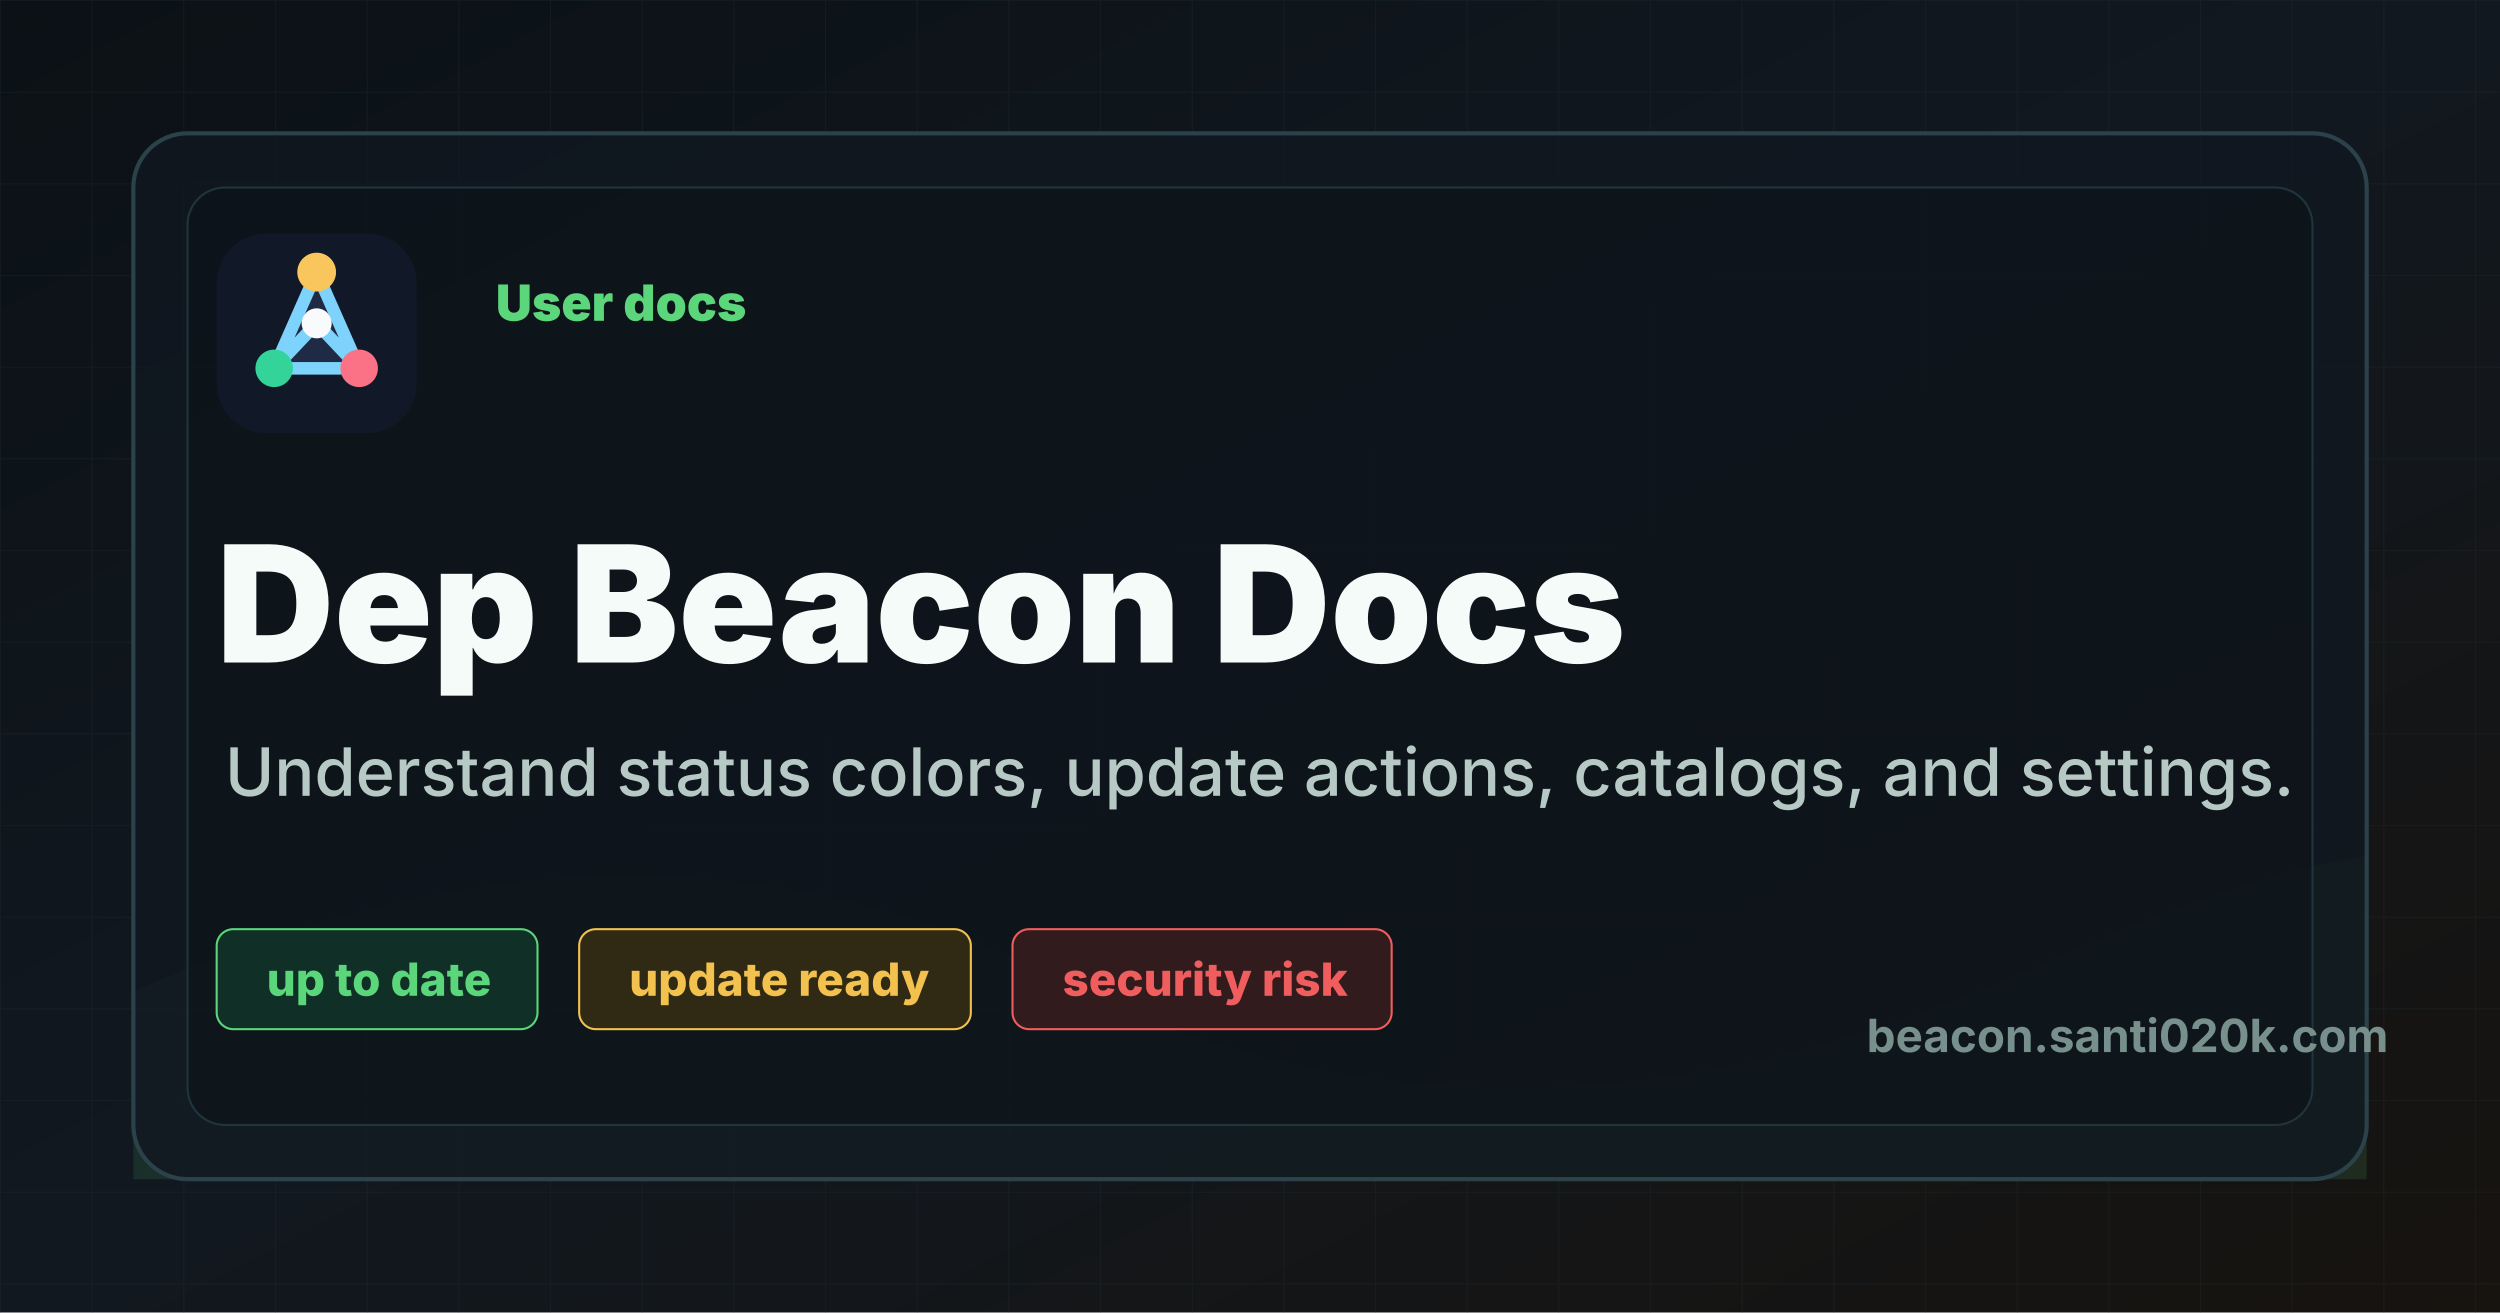
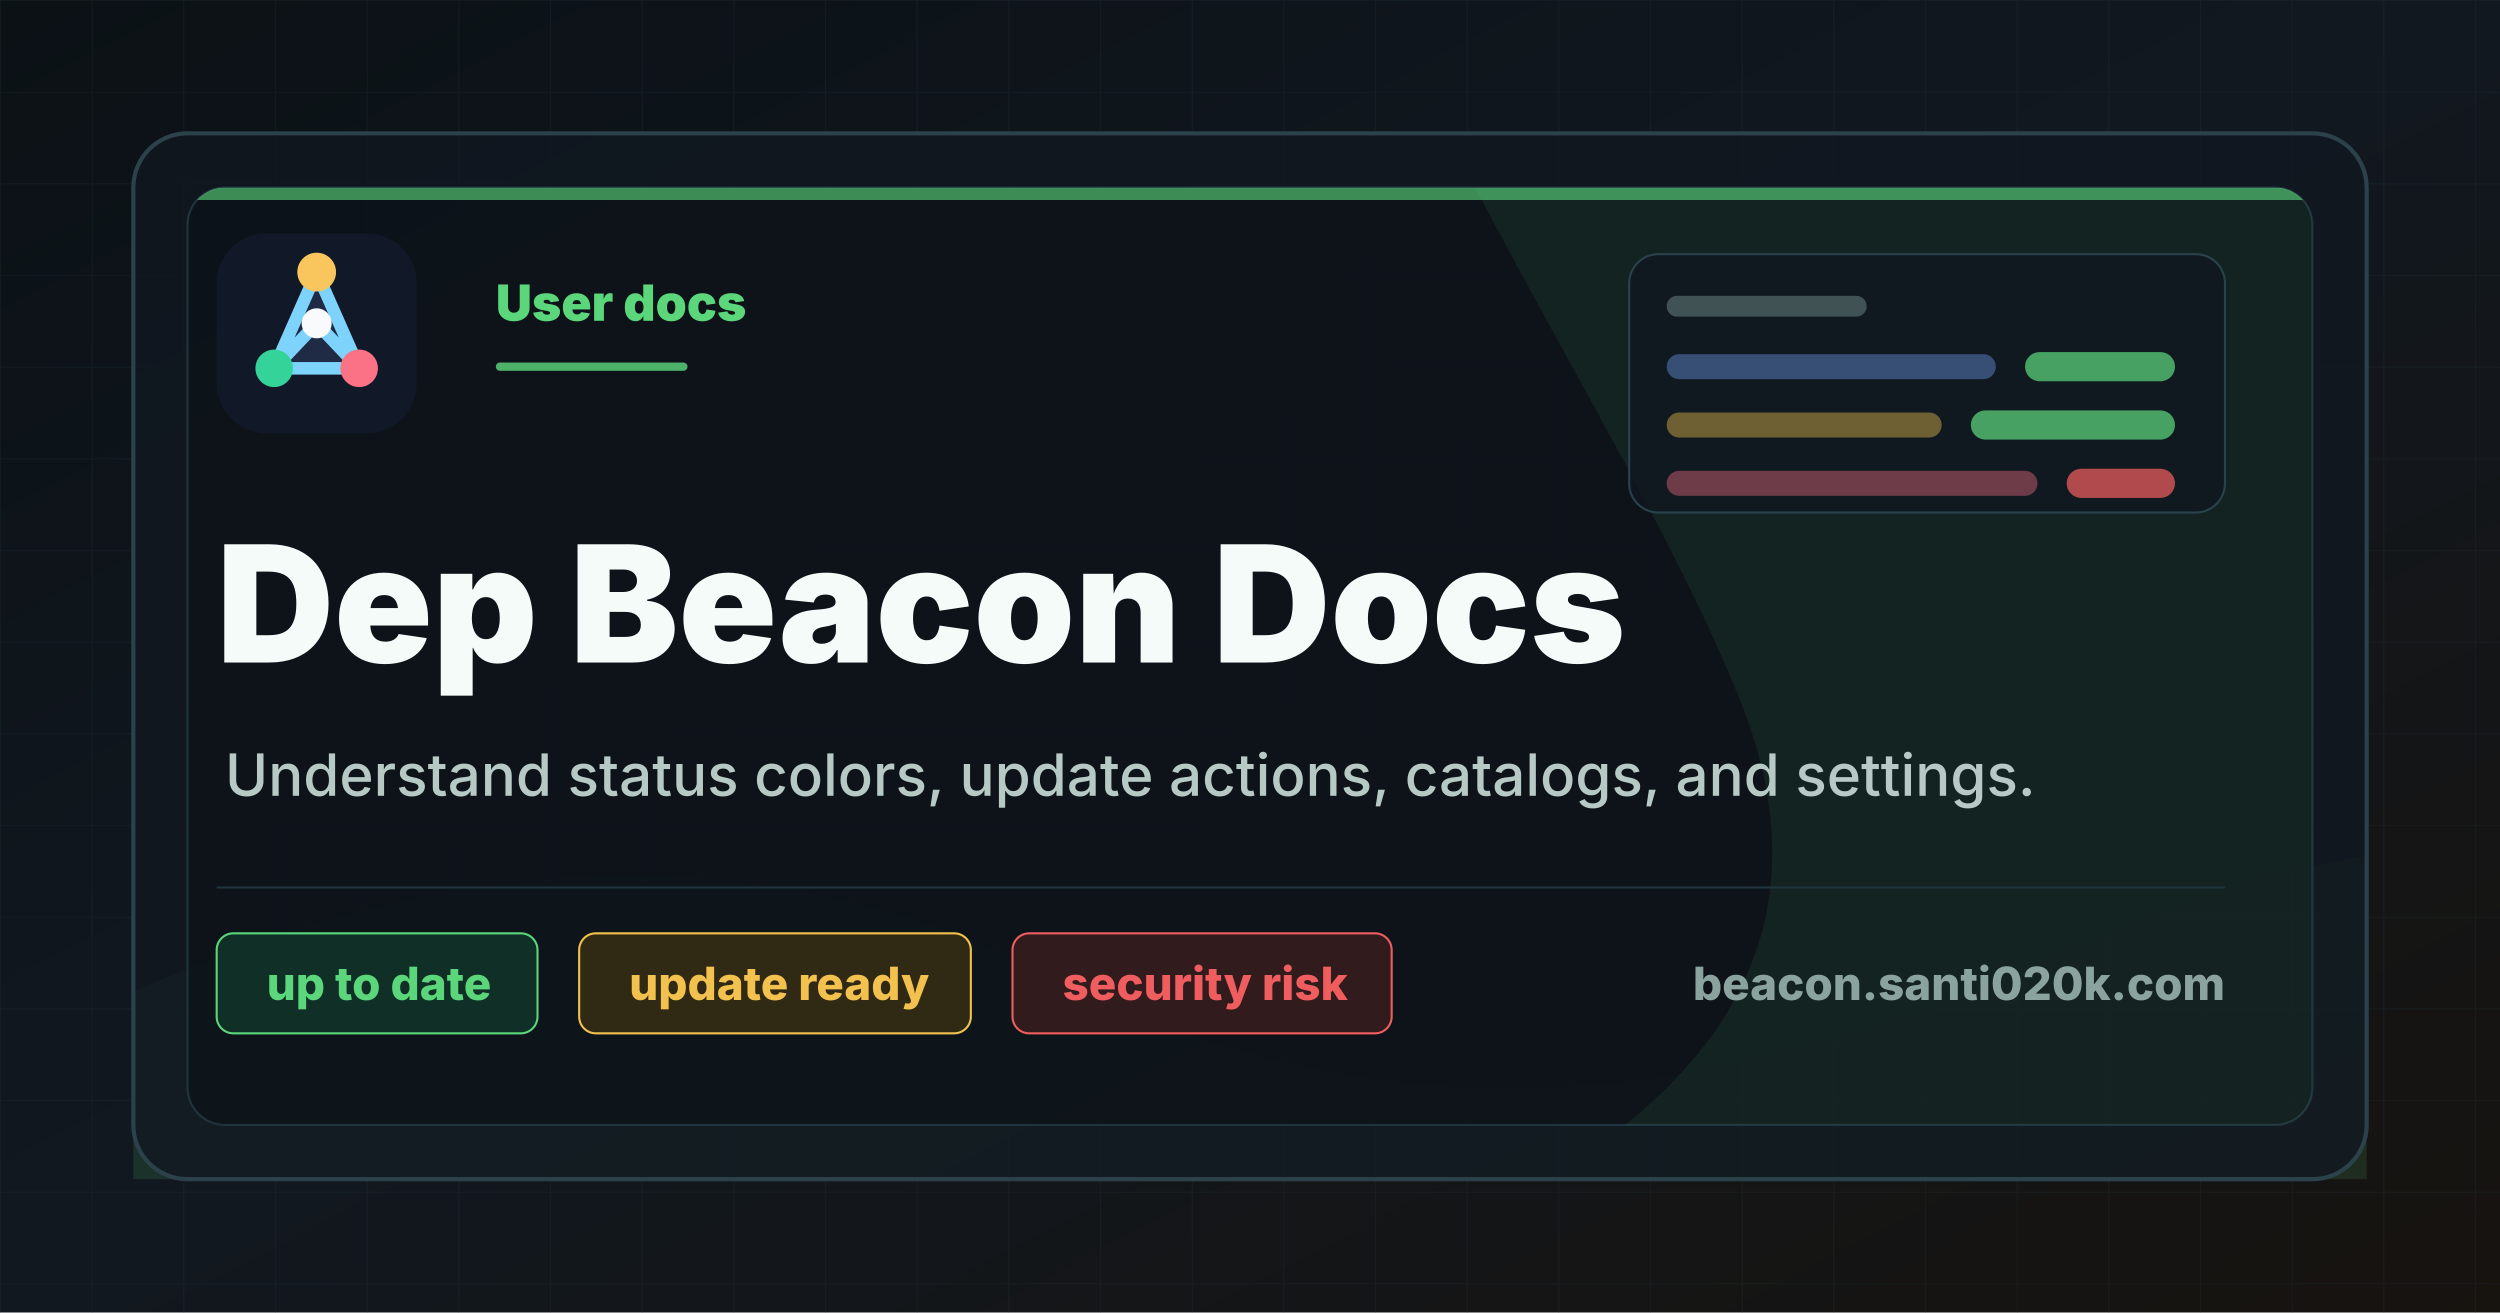
<svg xmlns="http://www.w3.org/2000/svg" viewBox="0 0 1200 630" role="img" aria-label="Dep Beacon Docs social card">
  <defs>
    <linearGradient id="bg" x1="0" x2="1" y1="0" y2="1">
      <stop offset="0" stop-color="#0b1115" />
      <stop offset="0.48" stop-color="#111820" />
      <stop offset="1" stop-color="#17130f" />
    </linearGradient>
    <pattern id="grid" width="44" height="44" patternUnits="userSpaceOnUse">
      <path d="M44 0H0v44" fill="none" stroke="#24343b" stroke-opacity="0.55" />
    </pattern>
+     <clipPath id="inner-panel">
+       <rect x="90" y="90" width="1020" height="450" rx="18" />
+     </clipPath>
  </defs>
  <rect width="1200" height="630" fill="url(#bg)" />
  <rect width="1200" height="630" fill="url(#grid)" opacity="0.48" />
-   <path d="M64 476c162-72 310-74 444-6 142 72 300 70 474-8 62-28 112-45 154-51v155H64Z" fill="#5bd67b" opacity="0.12" />
+   <path d="M64 476c162-72 310-74 444-6 142 72 300 70 474-8 62-28 112-45 154-51v155H64Z" fill="#5bd67b" opacity="0.13" />
  <rect x="64" y="64" width="1072" height="502" rx="26" fill="#101820" fill-opacity="0.82" stroke="#2b424a" stroke-width="2" />
-   <rect x="90" y="90" width="1020" height="450" rx="18" fill="#0b1115" fill-opacity="0.44" stroke="#20343d" />
-   <g transform="translate(104 112) scale(3)">
-     <rect width="32" height="32" rx="8" fill="#111827" />
-     <path d="M16 6.2 9.2 21.6h13.6L16 6.2Z" fill="#1f2a44" />
-     <path d="M16 6.2 9.2 21.6M16 6.2l6.8 15.4M9.2 21.6h13.6M16 14.4l-6.8 7.2M16 14.4l6.8 7.2" fill="none" stroke="#7dd3fc" stroke-linecap="round" stroke-linejoin="round" stroke-width="2" />
-     <circle cx="16" cy="6.2" r="3.1" fill="#f8c65c" />
-     <circle cx="16" cy="14.4" r="2.4" fill="#f8fafc" />
-     <circle cx="9.2" cy="21.6" r="3" fill="#34d399" />
-     <circle cx="22.8" cy="21.6" r="3" fill="#fb7185" />
+   <rect x="90" y="90" width="1020" height="450" rx="18" fill="#0b1115" fill-opacity="0.58" stroke="#20343d" />
+   <g clip-path="url(#inner-panel)">
+     <path d="M90 90h1020v6H90Z" fill="#5bd67b" opacity="0.62" />
+     <path d="M708 90h402v450H780c70-56 88-125 54-207-30-73-72-141-126-243Z" fill="#5bd67b" opacity="0.08" />
+     <g transform="translate(782 122)">
+       <rect width="286" height="124" rx="14" fill="#101820" fill-opacity="0.82" stroke="#29424c" />
+       <rect x="18" y="20" width="96" height="10" rx="5" fill="#78908c" opacity="0.48" />
+       <rect x="18" y="48" width="158" height="12" rx="6" fill="#75a7ff" opacity="0.38" />
+       <rect x="190" y="47" width="72" height="14" rx="7" fill="#5bd67b" opacity="0.72" />
+       <rect x="18" y="76" width="132" height="12" rx="6" fill="#f2c14e" opacity="0.42" />
+       <rect x="164" y="75" width="98" height="14" rx="7" fill="#5bd67b" opacity="0.72" />
+       <rect x="18" y="104" width="178" height="12" rx="6" fill="#fb7185" opacity="0.4" />
+       <rect x="210" y="103" width="52" height="14" rx="7" fill="#f05d5e" opacity="0.72" />
+     </g>
+     <g transform="translate(104 112) scale(3)">
+       <rect width="32" height="32" rx="8" fill="#111827" />
+       <path d="M16 6.2 9.2 21.6h13.6L16 6.2Z" fill="#1f2a44" />
+       <path d="M16 6.2 9.2 21.6M16 6.2l6.8 15.4M9.2 21.6h13.6M16 14.4l-6.8 7.2M16 14.4l6.8 7.2" fill="none" stroke="#7dd3fc" stroke-linecap="round" stroke-linejoin="round" stroke-width="2" />
+       <circle cx="16" cy="6.2" r="3.1" fill="#f8c65c" />
+       <circle cx="16" cy="14.4" r="2.4" fill="#f8fafc" />
+       <circle cx="9.2" cy="21.6" r="3" fill="#34d399" />
+       <circle cx="22.8" cy="21.6" r="3" fill="#fb7185" />
+     </g>
+     <text x="238" y="154" fill="#5bd67b" font-family="Inter, Arial, sans-serif" font-size="24" font-weight="850" letter-spacing="0">User docs</text>
+     <rect x="238" y="174" width="92" height="4" rx="2" fill="#5bd67b" opacity="0.82" />
+     <text x="104" y="318" fill="#f4fbf8" font-family="Inter, Arial, sans-serif" font-size="78" font-weight="850" letter-spacing="0">Dep Beacon Docs</text>
+     <text x="108" y="382" fill="#b7c9c5" font-family="Inter, Arial, sans-serif" font-size="28" font-weight="500" letter-spacing="0">Understand status colors, update actions, catalogs, and settings.</text>
+     <path d="M104 426H1068" stroke="#20343d" stroke-width="1" />
+     <g font-family="Inter, Arial, sans-serif" font-size="22" font-weight="800" letter-spacing="0">
+       <rect x="104" y="448" width="154" height="48" rx="8" fill="#102f26" stroke="#5bd67b" />
+       <text x="128" y="480" fill="#5bd67b">up to date</text>
+       <rect x="278" y="448" width="188" height="48" rx="8" fill="#302913" stroke="#f2c14e" />
+       <text x="302" y="480" fill="#f2c14e">update ready</text>
+       <rect x="486" y="448" width="182" height="48" rx="8" fill="#321b1c" stroke="#f05d5e" />
+       <text x="510" y="480" fill="#f05d5e">security risk</text>
+     </g>
+     <text x="1068" y="480" text-anchor="end" fill="#8ba39f" font-family="Inter, Arial, sans-serif" font-size="22" font-weight="800" letter-spacing="0">beacon.santi020k.com</text>
  </g>
-   <text x="238" y="154" fill="#5bd67b" font-family="Inter, Arial, sans-serif" font-size="24" font-weight="850" letter-spacing="0">User docs</text>
-   <text x="104" y="318" fill="#f4fbf8" font-family="Inter, Arial, sans-serif" font-size="78" font-weight="850" letter-spacing="0">Dep Beacon Docs</text>
-   <text x="108" y="382" fill="#b7c9c5" font-family="Inter, Arial, sans-serif" font-size="32" font-weight="500" letter-spacing="0">Understand status colors, update actions, catalogs, and settings.</text>
-   <g font-family="Inter, Arial, sans-serif" font-size="22" font-weight="800" letter-spacing="0">
-     <rect x="104" y="446" width="154" height="48" rx="8" fill="#102f26" stroke="#5bd67b" />
-     <text x="128" y="478" fill="#5bd67b">up to date</text>
-     <rect x="278" y="446" width="188" height="48" rx="8" fill="#302913" stroke="#f2c14e" />
-     <text x="302" y="478" fill="#f2c14e">update ready</text>
-     <rect x="486" y="446" width="182" height="48" rx="8" fill="#321b1c" stroke="#f05d5e" />
-     <text x="510" y="478" fill="#f05d5e">security risk</text>
-   </g>
-   <text x="896" y="505" fill="#78908c" font-family="Inter, Arial, sans-serif" font-size="22" font-weight="700" letter-spacing="0">beacon.santi020k.com</text>
</svg>
